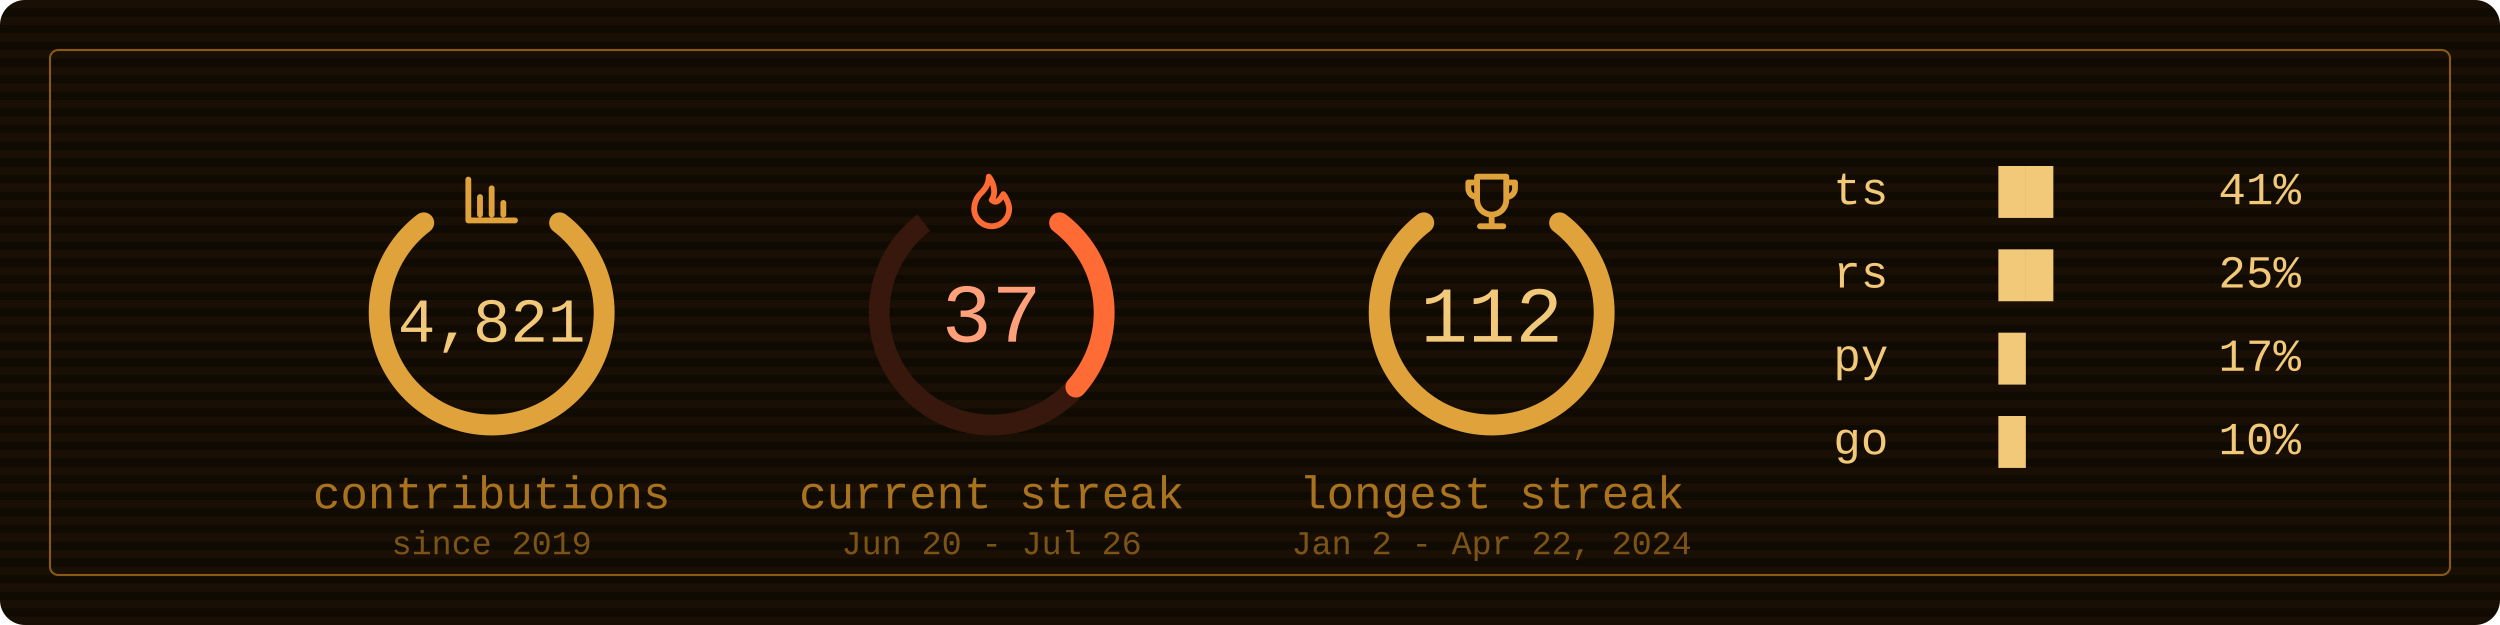
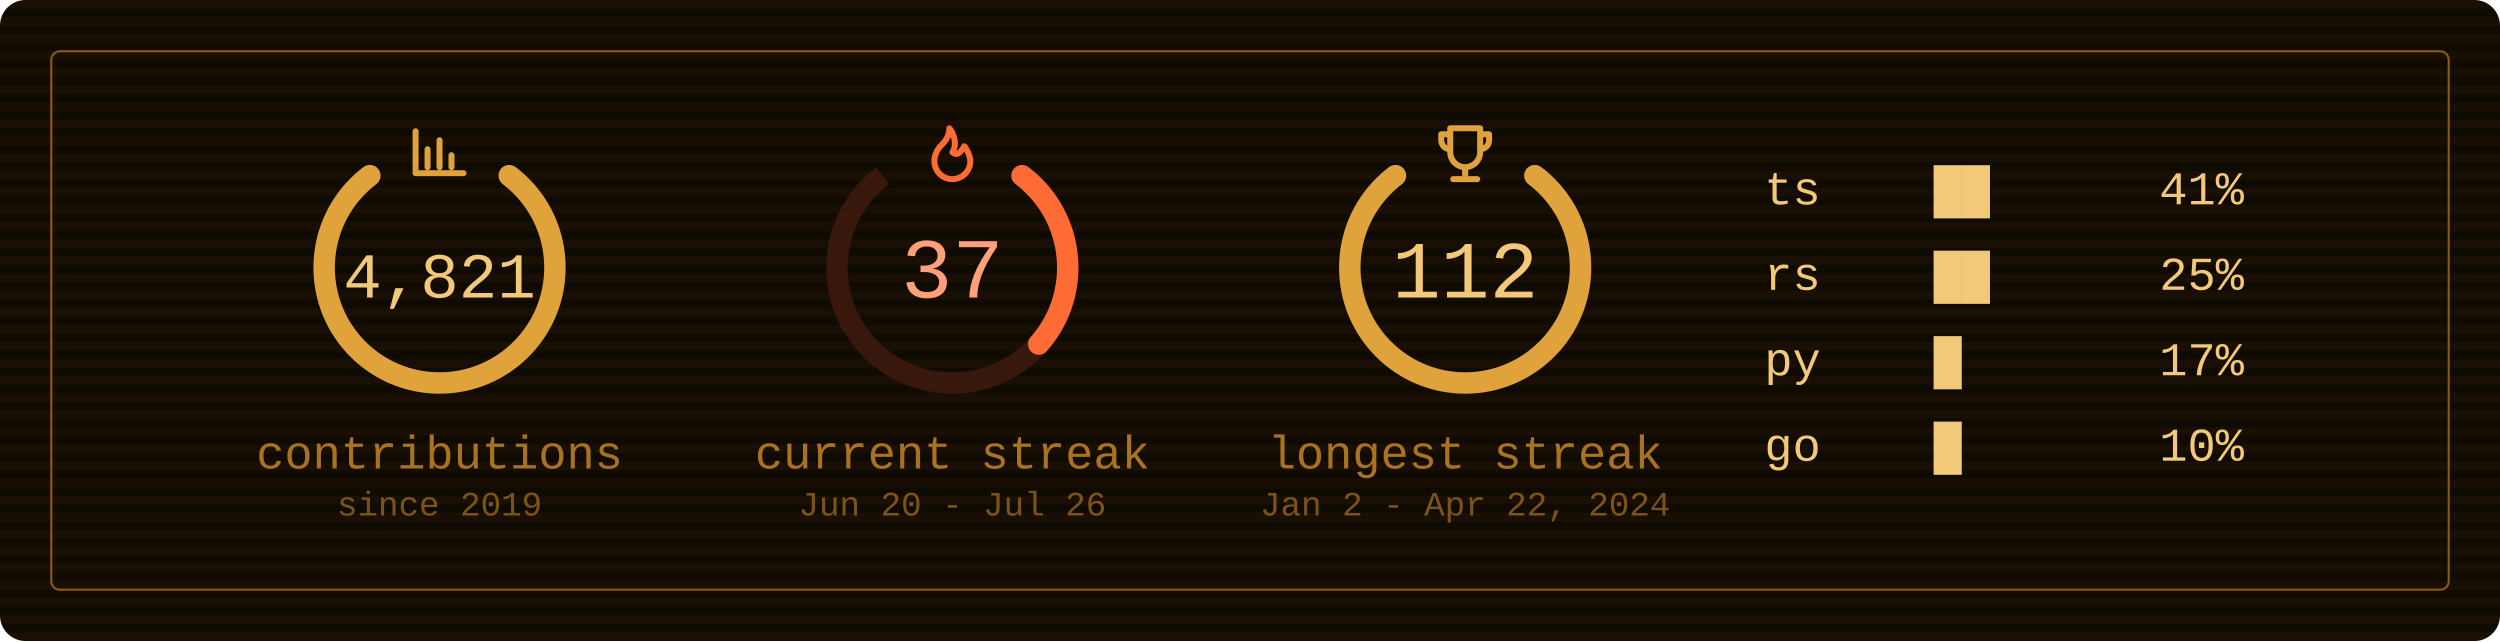
- <svg xmlns="http://www.w3.org/2000/svg" width="600" height="150" viewBox="0 0 600 150" role="img" aria-label="example: 4,821 contributions, 37 current streak, 112 longest streak" font-family="ui-monospace, SFMono-Regular, 'SF Mono', Menlo, Consolas, 'Liberation Mono', monospace">
+ <svg xmlns="http://www.w3.org/2000/svg" width="585" height="150" viewBox="0 0 585 150" role="img" aria-label="example: 4,821 contributions, 37 current streak, 112 longest streak" font-family="ui-monospace, SFMono-Regular, 'SF Mono', Menlo, Consolas, 'Liberation Mono', monospace">
  <defs>
    <pattern id="scanlines" width="4" height="4" patternUnits="userSpaceOnUse">
      <rect width="4" height="2" fill="#FF6B35" opacity="0.05" />
    </pattern>
  </defs>
-   <rect width="600" height="150" rx="6" fill="#0F0A02" />
-   <rect width="600" height="150" rx="6" fill="url(#scanlines)" />
-   <rect x="12" y="12" width="576" height="126" rx="2" fill="none" stroke="#8A5A12" stroke-width="0.5" />
-   <circle cx="118" cy="75" r="27" fill="none" stroke-width="5" stroke="#31240d" stroke-dasharray="134.65 35" stroke-dashoffset="-17.5" transform="rotate(-90 118 75)" />
-   <circle cx="118" cy="75" r="27" fill="none" stroke-width="5" stroke="#E0A33C" stroke-linecap="round" stroke-dasharray="134.65 169.65" stroke-dashoffset="-17.5" transform="rotate(-90 118 75)" />
-   <g transform="translate(109.6 39.6) scale(0.7)" fill="none" stroke="#E0A33C" stroke-width="2" stroke-linecap="round" stroke-linejoin="round">
+   <rect width="585" height="150" rx="6" fill="#0F0A02" />
+   <rect width="585" height="150" rx="6" fill="url(#scanlines)" />
+   <rect x="12" y="12" width="561" height="126" rx="2" fill="none" stroke="#8A5A12" stroke-width="0.5" />
+   <circle cx="102.85" cy="62.62" r="27" fill="none" stroke-width="5" stroke="#31240d" stroke-dasharray="134.65 35" stroke-dashoffset="-17.5" transform="rotate(-90 102.85 62.62)" />
+   <circle cx="102.85" cy="62.62" r="27" fill="none" stroke-width="5" stroke="#E0A33C" stroke-linecap="round" stroke-dasharray="134.65 169.65" stroke-dashoffset="-17.5" transform="rotate(-90 102.85 62.62)" />
+   <g transform="translate(94.45 27.22) scale(0.7)" fill="none" stroke="#E0A33C" stroke-width="2" stroke-linecap="round" stroke-linejoin="round">
    <path d="M4 19h16M4 19V5M8 17v-6M12 17v-9M16 17v-4" />
  </g>
-   <text x="118" y="82" text-anchor="middle" font-size="15" fill="#F2C879">4,821</text>
-   <text x="118" y="122" text-anchor="middle" font-size="11" fill="#A8721E">contributions</text>
-   <text x="118" y="133" text-anchor="middle" font-size="8" fill="#A8721E" opacity="0.7">since 2019</text>
-   <circle cx="238" cy="75" r="27" fill="none" stroke-width="5" stroke="#38180c" stroke-dasharray="134.65 35" stroke-dashoffset="-17.5" transform="rotate(-90 238 75)" />
-   <circle cx="238" cy="75" r="27" fill="none" stroke-width="5" stroke="#FF6B35" stroke-linecap="round" stroke-dasharray="44.48 169.65" stroke-dashoffset="-17.5" transform="rotate(-90 238 75)" />
-   <g transform="translate(229.6 39.6) scale(0.7)" fill="none" stroke="#FF6B35" stroke-width="2" stroke-linecap="round" stroke-linejoin="round">
+   <text x="102.85" y="69.62" text-anchor="middle" font-size="15" fill="#F2C879">4,821</text>
+   <text x="102.85" y="109.62" text-anchor="middle" font-size="11" fill="#A8721E">contributions</text>
+   <text x="102.85" y="120.62" text-anchor="middle" font-size="8" fill="#A8721E" opacity="0.7">since 2019</text>
+   <circle cx="222.85" cy="62.62" r="27" fill="none" stroke-width="5" stroke="#38180c" stroke-dasharray="134.65 35" stroke-dashoffset="-17.5" transform="rotate(-90 222.85 62.62)" />
+   <circle cx="222.85" cy="62.62" r="27" fill="none" stroke-width="5" stroke="#FF6B35" stroke-linecap="round" stroke-dasharray="44.48 169.65" stroke-dashoffset="-17.5" transform="rotate(-90 222.85 62.62)" />
+   <g transform="translate(214.45 27.22) scale(0.7)" fill="none" stroke="#FF6B35" stroke-width="2" stroke-linecap="round" stroke-linejoin="round">
    <path d="M12 12c2 -2.96 0 -7 -1 -8c0 3.038 -1.773 4.741 -3 6c-1.226 1.26 -2 3.24 -2 5a6 6 0 1 0 12 0c0 -1.532 -1.056 -3.94 -2 -5c-1.786 3 -2.791 3 -4 2z" />
  </g>
-   <text x="238" y="82" text-anchor="middle" font-size="20" fill="#FFA07A">37</text>
-   <text x="238" y="122" text-anchor="middle" font-size="11" fill="#A8721E">current streak</text>
-   <text x="238" y="133" text-anchor="middle" font-size="8" fill="#A8721E" opacity="0.7">Jun 20 - Jul 26</text>
-   <circle cx="358" cy="75" r="27" fill="none" stroke-width="5" stroke="#31240d" stroke-dasharray="134.65 35" stroke-dashoffset="-17.5" transform="rotate(-90 358 75)" />
-   <circle cx="358" cy="75" r="27" fill="none" stroke-width="5" stroke="#E0A33C" stroke-linecap="round" stroke-dasharray="134.65 169.65" stroke-dashoffset="-17.5" transform="rotate(-90 358 75)" />
-   <g transform="translate(349.6 39.6) scale(0.7)" fill="none" stroke="#E0A33C" stroke-width="2" stroke-linecap="round" stroke-linejoin="round">
+   <text x="222.85" y="69.62" text-anchor="middle" font-size="20" fill="#FFA07A">37</text>
+   <text x="222.85" y="109.62" text-anchor="middle" font-size="11" fill="#A8721E">current streak</text>
+   <text x="222.85" y="120.62" text-anchor="middle" font-size="8" fill="#A8721E" opacity="0.7">Jun 20 - Jul 26</text>
+   <circle cx="342.85" cy="62.62" r="27" fill="none" stroke-width="5" stroke="#31240d" stroke-dasharray="134.65 35" stroke-dashoffset="-17.5" transform="rotate(-90 342.85 62.62)" />
+   <circle cx="342.85" cy="62.62" r="27" fill="none" stroke-width="5" stroke="#E0A33C" stroke-linecap="round" stroke-dasharray="134.65 169.65" stroke-dashoffset="-17.5" transform="rotate(-90 342.85 62.62)" />
+   <g transform="translate(334.45 27.22) scale(0.7)" fill="none" stroke="#E0A33C" stroke-width="2" stroke-linecap="round" stroke-linejoin="round">
    <path d="M8 21h8M12 17v4M7 4h10v8a5 5 0 0 1 -10 0zM7 6H4v2a3 3 0 0 0 3 3M17 6h3v2a3 3 0 0 1 -3 3" />
  </g>
-   <text x="358" y="82" text-anchor="middle" font-size="19" fill="#F2C879">112</text>
-   <text x="358" y="122" text-anchor="middle" font-size="11" fill="#A8721E">longest streak</text>
-   <text x="358" y="133" text-anchor="middle" font-size="8" fill="#A8721E" opacity="0.7">Jan 2 - Apr 22, 2024</text>
-   <text x="440" y="49" font-size="11" fill="#F2C879" xml:space="preserve">ts    ██      41%</text>
-   <text x="440" y="69" font-size="11" fill="#F2C879" xml:space="preserve">rs    ██      25%</text>
-   <text x="440" y="89" font-size="11" fill="#F2C879" xml:space="preserve">py    █       17%</text>
-   <text x="440" y="109" font-size="11" fill="#F2C879" xml:space="preserve">go    █       10%</text>
+   <text x="342.85" y="69.62" text-anchor="middle" font-size="19" fill="#F2C879">112</text>
+   <text x="342.85" y="109.62" text-anchor="middle" font-size="11" fill="#A8721E">longest streak</text>
+   <text x="342.85" y="120.62" text-anchor="middle" font-size="8" fill="#A8721E" opacity="0.7">Jan 2 - Apr 22, 2024</text>
+   <text x="412.85" y="47.81" font-size="11" fill="#F2C879" xml:space="preserve">ts    ██      41%</text>
+   <text x="412.85" y="67.81" font-size="11" fill="#F2C879" xml:space="preserve">rs    ██      25%</text>
+   <text x="412.85" y="87.81" font-size="11" fill="#F2C879" xml:space="preserve">py    █       17%</text>
+   <text x="412.85" y="107.81" font-size="11" fill="#F2C879" xml:space="preserve">go    █       10%</text>
</svg>
